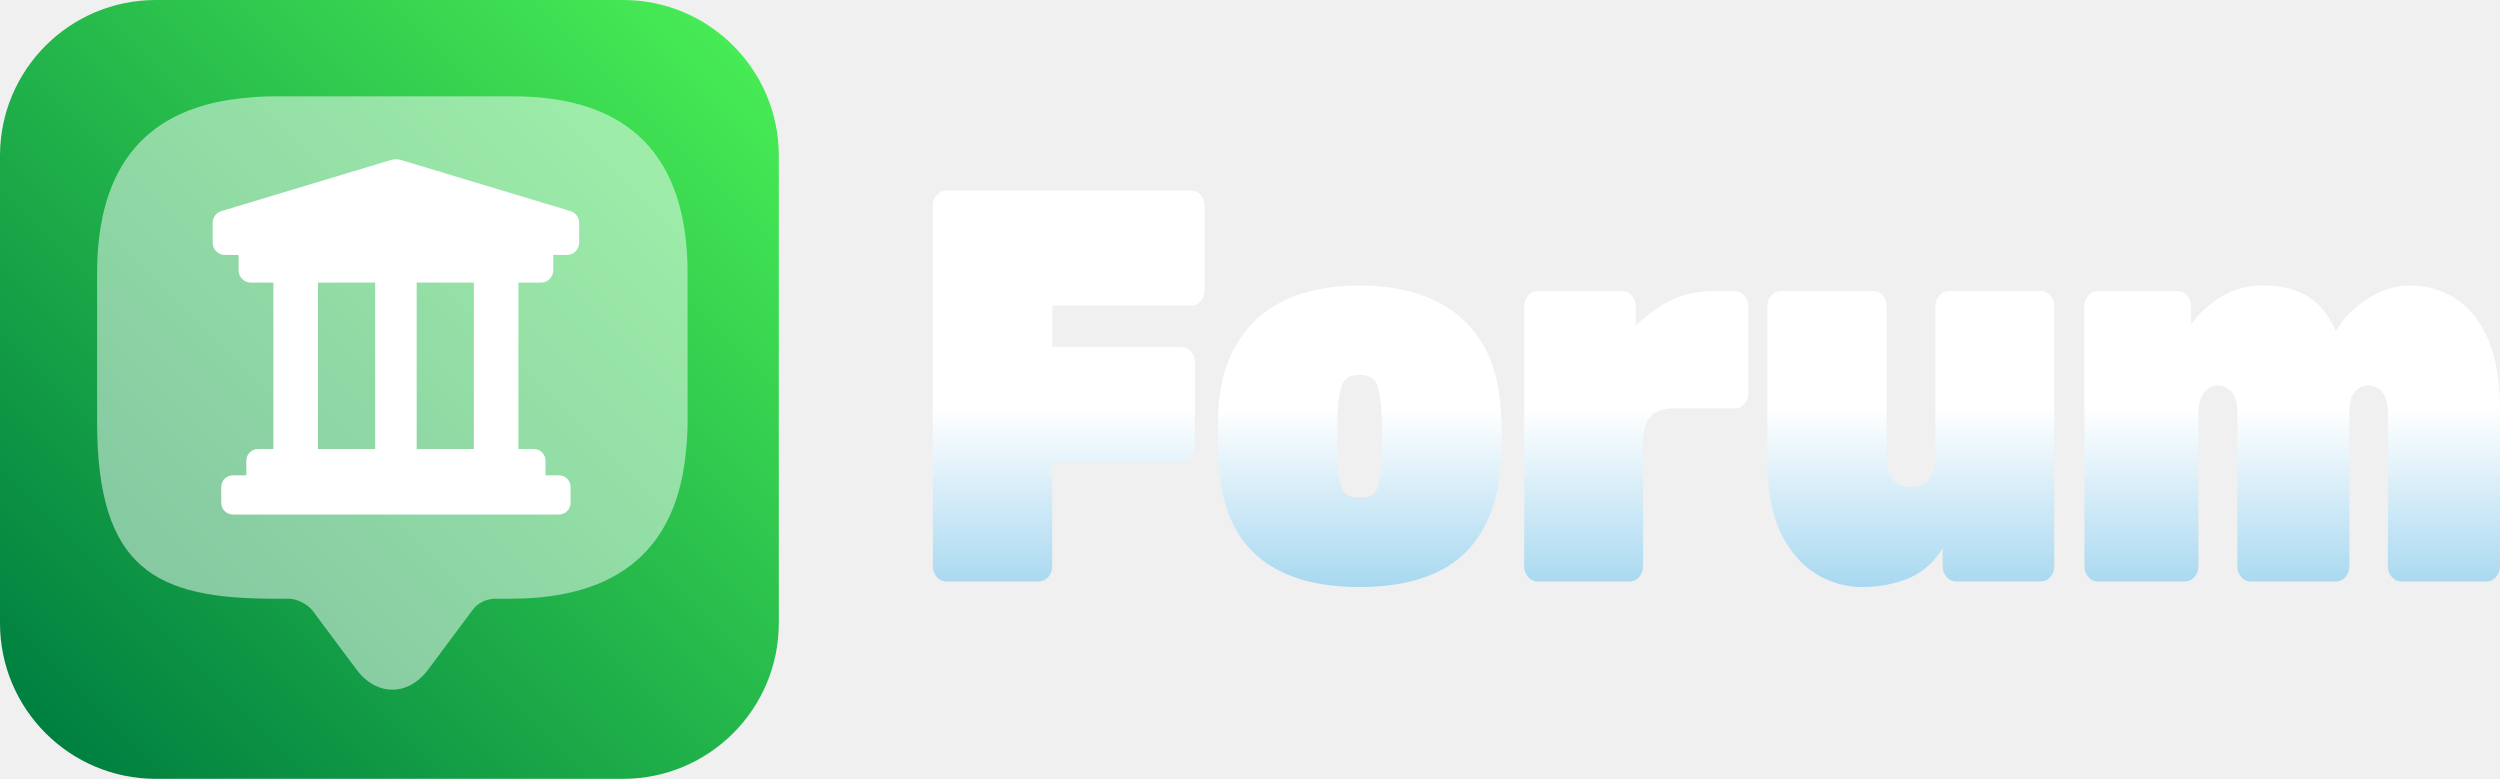
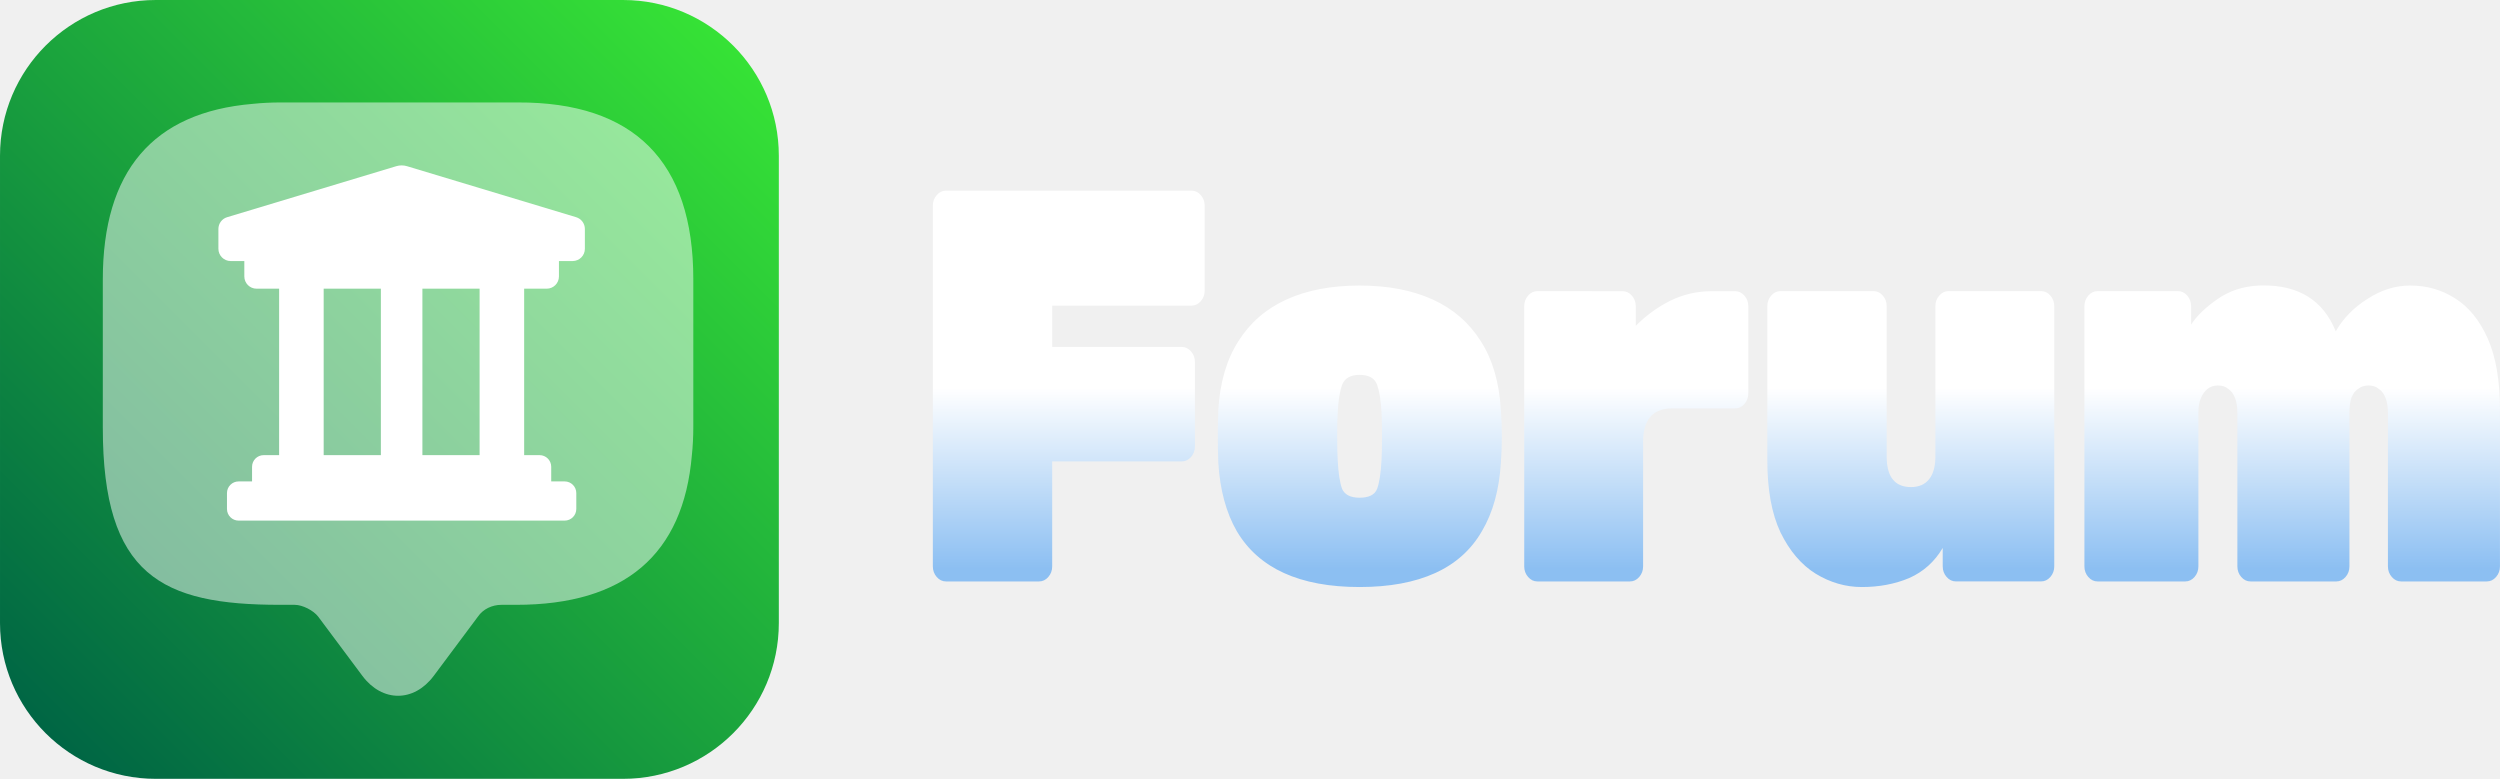
- <svg xmlns="http://www.w3.org/2000/svg" xmlns:xlink="http://www.w3.org/1999/xlink" width="802.498" height="250" viewBox="0 0 212.328 66.146" version="1.1" id="svg5" xml:space="preserve">
+ <svg xmlns="http://www.w3.org/2000/svg" xmlns:xlink="http://www.w3.org/1999/xlink" width="802.499" height="250" viewBox="0 0 212.328 66.146" version="1.1" id="svg5" xml:space="preserve">
  <defs id="defs2">
-     <linearGradient id="linearGradient9181">
-       <stop style="stop-color:#9edcfa;stop-opacity:1;" offset="0.049" id="stop9177" />
-       <stop style="stop-color:#ffffff;stop-opacity:1;" offset="0.399" id="stop9179" />
+     <linearGradient id="silverline">
+       <stop style="stop-color:#8cbff2;stop-opacity:1;" offset="0.045" id="stop15058" />
+       <stop style="stop-color:#ffffff;stop-opacity:1;" offset="0.505" id="stop15060" />
    </linearGradient>
-     <linearGradient id="linearGradient9175">
-       <stop style="stop-color:#a8d8f0;stop-opacity:1;" offset="0" id="stop9171" />
-       <stop style="stop-color:#ffffff;stop-opacity:1;" offset="0.51" id="stop9173" />
+     <linearGradient id="dorkodu">
+       <stop style="stop-color:#006644;stop-opacity:1;" offset="0" id="stop15052" />
+       <stop style="stop-color:#36e236;stop-opacity:1;" offset="1" id="stop15054" />
    </linearGradient>
-     <linearGradient id="linearGradient997">
-       <stop style="stop-color:#008040;stop-opacity:1;" offset="0" id="stop993" />
-       <stop style="stop-color:#47eb55;stop-opacity:1;" offset="1" id="stop995" />
+     <linearGradient id="linearGradient11766">
+       <stop style="stop-color:#7db2e8;stop-opacity:1;" offset="0.045" id="stop11762" />
+       <stop style="stop-color:#ffffff;stop-opacity:1;" offset="0.505" id="stop11764" />
    </linearGradient>
    <style id="style6568">.cls-1{fill:none;}.cls-2{clip-path:url(#clip-path);}</style>
    <style id="style6568-5">.cls-1{fill:none;}.cls-2{clip-path:url(#clip-path);}</style>
    <style id="style6568-9">.cls-1{fill:none;}.cls-2{clip-path:url(#clip-path);}</style>
    <style id="style22571">.cls-1{fill:#84d0f7;}.cls-2{fill:#aa392d;}.cls-3{fill:#7c211a;}.cls-4{fill:#e59973;}.cls-5{fill:#2d2d2d;}.cls-6{opacity:0.2;}.cls-7{opacity:0.3;}</style>
    <style id="style23309">
      .cls-1 {
        fill: none;
      }
    </style>
-     <linearGradient xlink:href="#linearGradient997" id="linearGradient7511" gradientUnits="userSpaceOnUse" gradientTransform="matrix(0.6451905,0,0,0.6451906,88.66183,230.7303)" x1="211.292" y1="762.624" x2="301.672" y2="672.244" />
-     <linearGradient xlink:href="#linearGradient9181" id="linearGradient7519" x1="183.223" y1="668.237" x2="244.859" y2="668.237" gradientUnits="userSpaceOnUse" />
-     <linearGradient xlink:href="#linearGradient9175" id="linearGradient9162" x1="216.428" y1="675.019" x2="216.428" y2="663.048" gradientUnits="userSpaceOnUse" />
+     <linearGradient xlink:href="#dorkodu" id="linearGradient7511" gradientUnits="userSpaceOnUse" gradientTransform="matrix(0.6451905,0,0,0.6451906,91.06716,228.6511)" x1="211.292" y1="762.624" x2="301.672" y2="672.244" />
+     <linearGradient xlink:href="#linearGradient11766" id="linearGradient7519" x1="183.223" y1="668.237" x2="244.859" y2="668.237" gradientUnits="userSpaceOnUse" />
+     <linearGradient xlink:href="#silverline" id="linearGradient9162" x1="216.428" y1="675.019" x2="216.428" y2="661.531" gradientUnits="userSpaceOnUse" gradientTransform="translate(224.5367,29.27884)" />
+     <style id="style6568-7">.cls-1{fill:none;}.cls-2{clip-path:url(#clip-path);}</style>
+     <style id="style6568-5-5">.cls-1{fill:none;}.cls-2{clip-path:url(#clip-path);}</style>
+     <style id="style6568-9-3">.cls-1{fill:none;}.cls-2{clip-path:url(#clip-path);}</style>
+     <style id="style22571-5">.cls-1{fill:#84d0f7;}.cls-2{fill:#aa392d;}.cls-3{fill:#7c211a;}.cls-4{fill:#e59973;}.cls-5{fill:#2d2d2d;}.cls-6{opacity:0.2;}.cls-7{opacity:0.3;}</style>
+     <style id="style23309-6">
+       .cls-1 {
+         fill: none;
+       }
+     </style>
  </defs>
-   <g id="layer1" transform="translate(-220.1774,-659.6447)">
-     <g aria-label="Forum" transform="matrix(2.15947,0,0,2.474576,-96.26062,-960.9335)" id="g7495" style="font-weight:900;font-size:19.162px;font-family:Rubik;-inkscape-font-specification:'Rubik Heavy';letter-spacing:-0.539px;fill:url(#linearGradient7519);fill-opacity:1;stroke-width:38.792">
-       <path id="path7485" style="fill:url(#linearGradient9162);fill-opacity:1" d="m 183.74,661.434 c -0.141,0 -0.262,0.051 -0.364,0.153 -0.102,0.102 -0.153,0.223 -0.153,0.364 v 12.379 c 0,0.141 0.051,0.262 0.153,0.364 0.102,0.102 0.223,0.153 0.364,0.153 h 3.66 c 0.141,0 0.262,-0.051 0.364,-0.153 0.102,-0.102 0.153,-0.223 0.153,-0.364 v -3.603 h 5.097 c 0.141,0 0.262,-0.051 0.364,-0.153 0.102,-0.102 0.153,-0.223 0.153,-0.364 v -2.894 c 0,-0.141 -0.051,-0.262 -0.153,-0.364 -0.102,-0.102 -0.224,-0.153 -0.364,-0.153 h -5.097 v -1.418 h 5.48 c 0.141,0 0.262,-0.051 0.364,-0.153 0.102,-0.102 0.153,-0.223 0.153,-0.364 v -2.913 c 0,-0.141 -0.051,-0.262 -0.153,-0.364 -0.102,-0.102 -0.223,-0.153 -0.364,-0.153 z m 51.774,3.254 c -0.046,4.7e-4 -0.093,0.002 -0.14,0.003 -0.626,0.026 -1.175,0.185 -1.648,0.479 -0.46,0.281 -0.798,0.568 -1.016,0.862 v -0.632 c 0,-0.141 -0.051,-0.262 -0.153,-0.364 -0.102,-0.102 -0.224,-0.153 -0.364,-0.153 h -3.162 c -0.141,0 -0.262,0.051 -0.364,0.153 -0.102,0.102 -0.153,0.223 -0.153,0.364 v 8.93 c 0,0.141 0.051,0.262 0.153,0.364 0.102,0.102 0.223,0.153 0.364,0.153 h 3.449 c 0.141,0 0.262,-0.051 0.364,-0.153 0.102,-0.102 0.153,-0.223 0.153,-0.364 v -5.27 c 0,-0.204 0.032,-0.371 0.096,-0.498 0.064,-0.141 0.153,-0.249 0.268,-0.326 0.115,-0.077 0.249,-0.115 0.402,-0.115 0.166,0 0.3,0.038 0.403,0.115 0.115,0.064 0.204,0.166 0.268,0.307 0.064,0.141 0.096,0.313 0.096,0.517 v 5.27 c 0,0.141 0.051,0.262 0.153,0.364 0.102,0.102 0.223,0.153 0.364,0.153 h 3.373 c 0.141,0 0.262,-0.051 0.364,-0.153 0.102,-0.102 0.153,-0.223 0.153,-0.364 v -5.27 c 0,-0.204 0.025,-0.377 0.077,-0.517 0.064,-0.141 0.153,-0.243 0.268,-0.307 0.115,-0.077 0.249,-0.115 0.403,-0.115 0.166,0 0.3,0.038 0.402,0.115 0.115,0.064 0.204,0.166 0.268,0.307 0.064,0.141 0.096,0.313 0.096,0.517 v 5.27 c 0,0.141 0.051,0.262 0.153,0.364 0.102,0.102 0.224,0.153 0.364,0.153 h 3.372 c 0.141,0 0.262,-0.051 0.364,-0.153 0.102,-0.102 0.153,-0.223 0.153,-0.364 v -5.365 c 0,-1.009 -0.16,-1.827 -0.479,-2.453 -0.319,-0.626 -0.747,-1.086 -1.284,-1.38 -0.524,-0.294 -1.111,-0.441 -1.763,-0.441 -0.588,0 -1.15,0.153 -1.686,0.46 -0.537,0.294 -0.952,0.664 -1.246,1.111 -0.495,-1.064 -1.458,-1.589 -2.888,-1.574 z m -35.507,0.003 c -1.111,0 -2.069,0.16 -2.874,0.479 -0.805,0.319 -1.437,0.798 -1.897,1.437 -0.46,0.626 -0.722,1.412 -0.786,2.357 -0.013,0.281 -0.019,0.581 -0.019,0.901 0,0.307 0.006,0.607 0.019,0.901 0.064,0.933 0.307,1.718 0.728,2.357 0.434,0.639 1.054,1.118 1.859,1.437 0.805,0.319 1.795,0.479 2.97,0.479 1.175,0 2.165,-0.16 2.97,-0.479 0.805,-0.319 1.418,-0.798 1.84,-1.437 0.434,-0.639 0.683,-1.424 0.747,-2.357 0.025,-0.294 0.038,-0.594 0.038,-0.901 0,-0.319 -0.013,-0.62 -0.038,-0.901 -0.064,-0.945 -0.326,-1.731 -0.786,-2.357 -0.46,-0.639 -1.092,-1.118 -1.897,-1.437 -0.805,-0.319 -1.763,-0.479 -2.874,-0.479 z m 6.992,0.192 c -0.141,0 -0.262,0.051 -0.364,0.153 -0.102,0.102 -0.153,0.223 -0.153,0.364 v 8.93 c 0,0.141 0.051,0.262 0.153,0.364 0.102,0.102 0.223,0.153 0.364,0.153 h 3.641 c 0.141,0 0.262,-0.051 0.364,-0.153 0.102,-0.102 0.153,-0.223 0.153,-0.364 v -4.273 c 0,-0.383 0.096,-0.671 0.287,-0.862 0.192,-0.192 0.479,-0.287 0.862,-0.287 h 2.472 c 0.141,0 0.262,-0.051 0.364,-0.153 0.102,-0.102 0.153,-0.223 0.153,-0.364 v -2.989 c 0,-0.141 -0.051,-0.262 -0.153,-0.364 -0.102,-0.102 -0.224,-0.153 -0.364,-0.153 h -0.92 c -0.575,0 -1.118,0.109 -1.629,0.326 -0.498,0.217 -0.952,0.505 -1.36,0.862 v -0.671 c 0,-0.141 -0.051,-0.262 -0.153,-0.364 -0.102,-0.102 -0.224,-0.153 -0.364,-0.153 z m 9.561,0 c -0.141,0 -0.262,0.051 -0.364,0.153 -0.102,0.102 -0.153,0.223 -0.153,0.364 v 5.289 c 0,1.009 0.172,1.833 0.517,2.472 0.358,0.639 0.817,1.111 1.38,1.418 0.575,0.307 1.182,0.46 1.82,0.46 0.677,0 1.297,-0.102 1.859,-0.307 0.562,-0.217 1.003,-0.562 1.322,-1.035 v 0.632 c 0,0.141 0.051,0.262 0.153,0.364 0.102,0.102 0.224,0.153 0.364,0.153 h 3.353 c 0.141,0 0.262,-0.051 0.364,-0.153 0.102,-0.102 0.153,-0.223 0.153,-0.364 v -8.93 c 0,-0.141 -0.051,-0.262 -0.153,-0.364 -0.102,-0.102 -0.223,-0.153 -0.364,-0.153 h -3.641 c -0.141,0 -0.262,0.051 -0.364,0.153 -0.102,0.102 -0.153,0.223 -0.153,0.364 v 5.155 c 0,0.345 -0.083,0.607 -0.249,0.786 -0.166,0.179 -0.402,0.268 -0.709,0.268 -0.639,0 -0.958,-0.351 -0.958,-1.054 v -5.155 c 0,-0.141 -0.051,-0.262 -0.153,-0.364 -0.102,-0.102 -0.223,-0.153 -0.364,-0.153 z m -16.553,2.874 c 0.37,0 0.6,0.115 0.69,0.345 0.089,0.217 0.147,0.537 0.173,0.958 0.013,0.192 0.019,0.46 0.019,0.805 0,0.345 -0.006,0.613 -0.019,0.805 -0.025,0.447 -0.083,0.779 -0.173,0.996 -0.089,0.204 -0.319,0.307 -0.69,0.307 -0.358,0 -0.588,-0.102 -0.69,-0.307 -0.089,-0.217 -0.147,-0.549 -0.172,-0.996 -0.013,-0.192 -0.019,-0.46 -0.019,-0.805 0,-0.345 0.006,-0.613 0.019,-0.805 0.025,-0.422 0.083,-0.741 0.172,-0.958 0.102,-0.23 0.332,-0.345 0.69,-0.345 z" />
+   <g id="layer1" transform="translate(-222.5827,-657.5656)">
+     <g aria-label="Forum" transform="matrix(2.15947,0,0,2.474576,-578.7355,-1035.465)" id="g7495" style="font-weight:900;font-size:19.162px;font-family:Rubik;-inkscape-font-specification:'Rubik Heavy';letter-spacing:-0.539px;fill:url(#linearGradient7519);fill-opacity:1;stroke-width:38.792">
+       <path id="path7485" style="fill:url(#linearGradient9162);fill-opacity:1" d="m 408.277,690.713 c -0.141,0 -0.262,0.051 -0.364,0.153 -0.102,0.102 -0.153,0.223 -0.153,0.364 v 12.379 c 0,0.141 0.051,0.262 0.153,0.364 0.102,0.102 0.223,0.153 0.364,0.153 h 3.66 c 0.141,0 0.262,-0.051 0.364,-0.153 0.102,-0.102 0.153,-0.223 0.153,-0.364 v -3.603 h 5.097 c 0.141,0 0.262,-0.051 0.364,-0.153 0.102,-0.102 0.153,-0.223 0.153,-0.364 v -2.894 c 0,-0.141 -0.051,-0.262 -0.153,-0.364 -0.102,-0.102 -0.224,-0.153 -0.364,-0.153 h -5.097 v -1.418 h 5.48 c 0.141,0 0.262,-0.051 0.364,-0.153 0.102,-0.102 0.153,-0.223 0.153,-0.364 v -2.913 c 0,-0.141 -0.051,-0.262 -0.153,-0.364 -0.102,-0.102 -0.223,-0.153 -0.364,-0.153 z m 51.774,3.254 c -0.046,4.7e-4 -0.093,0.002 -0.14,0.003 -0.626,0.026 -1.175,0.185 -1.648,0.479 -0.46,0.281 -0.798,0.568 -1.016,0.862 v -0.632 c 0,-0.141 -0.051,-0.262 -0.153,-0.364 -0.102,-0.102 -0.224,-0.153 -0.364,-0.153 h -3.162 c -0.141,0 -0.262,0.051 -0.364,0.153 -0.102,0.102 -0.153,0.223 -0.153,0.364 v 8.93 c 0,0.141 0.051,0.262 0.153,0.364 0.102,0.102 0.223,0.153 0.364,0.153 h 3.449 c 0.141,0 0.262,-0.051 0.364,-0.153 0.102,-0.102 0.153,-0.223 0.153,-0.364 v -5.27 c 0,-0.204 0.032,-0.371 0.096,-0.498 0.064,-0.141 0.153,-0.249 0.268,-0.326 0.115,-0.077 0.249,-0.115 0.402,-0.115 0.166,0 0.3,0.038 0.403,0.115 0.115,0.064 0.204,0.166 0.268,0.307 0.064,0.141 0.096,0.313 0.096,0.517 v 5.27 c 0,0.141 0.051,0.262 0.153,0.364 0.102,0.102 0.223,0.153 0.364,0.153 h 3.373 c 0.141,0 0.262,-0.051 0.364,-0.153 0.102,-0.102 0.153,-0.223 0.153,-0.364 v -5.27 c 0,-0.204 0.025,-0.377 0.077,-0.517 0.064,-0.141 0.153,-0.243 0.268,-0.307 0.115,-0.077 0.249,-0.115 0.403,-0.115 0.166,0 0.3,0.038 0.402,0.115 0.115,0.064 0.204,0.166 0.268,0.307 0.064,0.141 0.096,0.313 0.096,0.517 v 5.27 c 0,0.141 0.051,0.262 0.153,0.364 0.102,0.102 0.224,0.153 0.364,0.153 h 3.372 c 0.141,0 0.262,-0.051 0.364,-0.153 0.102,-0.102 0.153,-0.223 0.153,-0.364 v -5.365 c 0,-1.009 -0.16,-1.827 -0.479,-2.453 -0.319,-0.626 -0.747,-1.086 -1.284,-1.38 -0.524,-0.294 -1.111,-0.441 -1.763,-0.441 -0.588,0 -1.15,0.153 -1.686,0.46 -0.537,0.294 -0.952,0.664 -1.246,1.111 -0.495,-1.064 -1.458,-1.589 -2.888,-1.574 z m -35.507,0.003 c -1.111,0 -2.069,0.16 -2.874,0.479 -0.805,0.319 -1.437,0.798 -1.897,1.437 -0.46,0.626 -0.722,1.412 -0.786,2.357 -0.013,0.281 -0.019,0.581 -0.019,0.901 0,0.307 0.006,0.607 0.019,0.901 0.064,0.933 0.307,1.718 0.728,2.357 0.434,0.639 1.054,1.118 1.859,1.437 0.805,0.319 1.795,0.479 2.97,0.479 1.175,0 2.165,-0.16 2.97,-0.479 0.805,-0.319 1.418,-0.798 1.84,-1.437 0.434,-0.639 0.683,-1.424 0.747,-2.357 0.025,-0.294 0.038,-0.594 0.038,-0.901 0,-0.319 -0.013,-0.62 -0.038,-0.901 -0.064,-0.945 -0.326,-1.731 -0.786,-2.357 -0.46,-0.639 -1.092,-1.118 -1.897,-1.437 -0.805,-0.319 -1.763,-0.479 -2.874,-0.479 z m 6.992,0.192 c -0.141,0 -0.262,0.051 -0.364,0.153 -0.102,0.102 -0.153,0.223 -0.153,0.364 v 8.93 c 0,0.141 0.051,0.262 0.153,0.364 0.102,0.102 0.223,0.153 0.364,0.153 h 3.641 c 0.141,0 0.262,-0.051 0.364,-0.153 0.102,-0.102 0.153,-0.223 0.153,-0.364 v -4.273 c 0,-0.383 0.096,-0.671 0.287,-0.862 0.192,-0.192 0.479,-0.287 0.862,-0.287 h 2.472 c 0.141,0 0.262,-0.051 0.364,-0.153 0.102,-0.102 0.153,-0.223 0.153,-0.364 v -2.989 c 0,-0.141 -0.051,-0.262 -0.153,-0.364 -0.102,-0.102 -0.224,-0.153 -0.364,-0.153 h -0.92 c -0.575,0 -1.118,0.109 -1.629,0.326 -0.498,0.217 -0.952,0.505 -1.36,0.862 v -0.671 c 0,-0.141 -0.051,-0.262 -0.153,-0.364 -0.102,-0.102 -0.224,-0.153 -0.364,-0.153 z m 9.561,0 c -0.141,0 -0.262,0.051 -0.364,0.153 -0.102,0.102 -0.153,0.223 -0.153,0.364 v 5.289 c 0,1.009 0.172,1.833 0.517,2.472 0.358,0.639 0.817,1.111 1.38,1.418 0.575,0.307 1.182,0.46 1.82,0.46 0.677,0 1.297,-0.102 1.859,-0.307 0.562,-0.217 1.003,-0.562 1.322,-1.035 v 0.632 c 0,0.141 0.051,0.262 0.153,0.364 0.102,0.102 0.224,0.153 0.364,0.153 h 3.353 c 0.141,0 0.262,-0.051 0.364,-0.153 0.102,-0.102 0.153,-0.223 0.153,-0.364 v -8.93 c 0,-0.141 -0.051,-0.262 -0.153,-0.364 -0.102,-0.102 -0.223,-0.153 -0.364,-0.153 h -3.641 c -0.141,0 -0.262,0.051 -0.364,0.153 -0.102,0.102 -0.153,0.223 -0.153,0.364 v 5.155 c 0,0.345 -0.083,0.607 -0.249,0.786 -0.166,0.179 -0.402,0.268 -0.709,0.268 -0.639,0 -0.958,-0.351 -0.958,-1.054 v -5.155 c 0,-0.141 -0.051,-0.262 -0.153,-0.364 -0.102,-0.102 -0.223,-0.153 -0.364,-0.153 z m -16.553,2.874 c 0.37,0 0.6,0.115 0.69,0.345 0.089,0.217 0.147,0.537 0.173,0.958 0.013,0.192 0.019,0.46 0.019,0.805 0,0.345 -0.006,0.613 -0.019,0.805 -0.025,0.447 -0.083,0.779 -0.173,0.996 -0.089,0.204 -0.319,0.307 -0.69,0.307 -0.358,0 -0.588,-0.102 -0.69,-0.307 -0.089,-0.217 -0.147,-0.549 -0.172,-0.996 -0.013,-0.192 -0.019,-0.46 -0.019,-0.805 0,-0.345 0.006,-0.613 0.019,-0.805 0.025,-0.422 0.083,-0.741 0.172,-0.958 0.102,-0.23 0.332,-0.345 0.69,-0.345 z" />
    </g>
-     <rect style="fill:url(#linearGradient7511);fill-opacity:1;stroke-width:4.147" id="rect7497" width="66.146" height="66.146" x="220.177" y="659.645" rx="13.229" ry="13.229" />
-     <path d="m 278.575,682.836 v 12.568 c 0,0.8 -0.04,1.601 -0.12,2.362 -0.72,8.485 -5.724,12.728 -14.93,12.728 h -1.241 c -0.8,0 -1.561,0.36 -2.001,1.001 l -3.762,5.043 c -1.681,2.241 -4.363,2.241 -6.044,0 l -3.762,-5.043 c -0.4,-0.52 -1.321,-1.001 -2.001,-1.001 h -1.241 c -10.046,0 -15.05,-2.482 -15.05,-15.05 v -12.568 c 0,-9.206 4.243,-14.209 12.728,-14.929 0.76,-0.08 1.561,-0.12 2.361,-0.12 h 20.133 c 9.886,-0.04 14.93,5.003 14.93,15.01 z" fill="#292d32" id="path7499" style="fill:#fefeff;fill-opacity:0.5;stroke-width:4.003" />
-     <g style="fill:#c2d3d6;fill-opacity:1" id="g7509" transform="matrix(0.03190323,0,0,0.03190323,239.4115,674.1127)">
+     <rect style="fill:url(#linearGradient7511);fill-opacity:1;stroke-width:4.147" id="rect7497" width="66.146" height="66.146" x="222.583" y="657.566" rx="13.229" ry="13.229" />
+     <path d="m 281.466,681.276 v 12.568 c 0,0.8 -0.04,1.601 -0.12,2.362 -0.72,8.485 -5.724,12.728 -14.93,12.728 h -1.241 c -0.8,0 -1.561,0.36 -2.001,1.001 l -3.762,5.043 c -1.681,2.241 -4.363,2.241 -6.044,0 l -3.762,-5.043 c -0.4,-0.52 -1.321,-1.001 -2.001,-1.001 h -1.241 c -10.046,0 -15.05,-2.482 -15.05,-15.05 v -12.568 c 0,-9.206 4.243,-14.209 12.728,-14.929 0.76,-0.08 1.561,-0.12 2.361,-0.12 h 20.133 c 9.886,-0.04 14.93,5.003 14.93,15.01 z" fill="#292d32" id="path7499" style="fill:#fefeff;fill-opacity:0.5;stroke-width:4.003" />
+     <g style="fill:#c2d3d6;fill-opacity:1" id="g7509" transform="matrix(0.03190323,0,0,0.03190323,242.3028,672.552)">
      <g id="g7507" style="fill:#c2d3d6;fill-opacity:1">
        <g id="g7505" style="fill:#c2d3d6;fill-opacity:1" transform="translate(-15.40002,-34.74367)">
          <path d="m 900.408,846.609 h -35.711 v -38.92 c 0,-17.183 -13.87,-31.053 -31.053,-31.053 H 792.653 V 329.053 H 674.028 V 776.636 H 521.765 V 329.053 H 411.215 V 776.636 H 258.95 V 329.053 H 140.326 V 776.636 H 99.335 c -17.183,0 -31.053,13.87 -31.053,31.053 v 38.92 H 32.571 c -17.183,0 -31.053,13.87 -31.053,31.053 v 42.233 c 0,17.183 13.87,31.053 31.053,31.053 h 867.838 c 17.183,0 31.053,-13.87 31.053,-31.053 v -42.233 c 0,-17.183 -13.87,-31.053 -31.053,-31.053 z" id="path7501" style="fill:#ffffff;fill-opacity:1;stroke-width:1.035" />
          <path d="m 11.339,259.941 h 36.36 v 40.932 c 0,18.071 14.587,32.659 32.659,32.659 H 466.49 852.622 c 18.071,0 32.659,-14.587 32.659,-32.659 v -40.932 h 36.36 c 18.071,0 32.659,-14.587 32.659,-32.659 v -52.798 c 0,-14.37 -9.472,-27.107 -23.189,-31.243 L 480.64,7.381 c -4.571,-1.415 -9.361,-2.068 -14.151,-2.068 -4.789,0 -9.471,0.653 -14.152,2.068 L 1.868,143.241 C -11.958,147.377 -21.32,160.114 -21.32,174.484 V 227.282 c 0,17.962 14.587,32.659 32.659,32.659 z" id="path7503" style="fill:#ffffff;fill-opacity:1;stroke-width:1.089" />
        </g>
      </g>
    </g>
  </g>
  <style type="text/css" id="style1941">
	.st0{fill:none;stroke:#000000;stroke-width:2;stroke-linecap:round;stroke-linejoin:round;stroke-miterlimit:10;}
</style>
  <style type="text/css" id="style1941-0">
	.st0{fill:none;stroke:#000000;stroke-width:2;stroke-linecap:round;stroke-linejoin:round;stroke-miterlimit:10;}
</style>
  <style type="text/css" id="style1941-7">
	.st0{fill:none;stroke:#000000;stroke-width:2;stroke-linecap:round;stroke-linejoin:round;stroke-miterlimit:10;}
</style>
  <style type="text/css" id="style22485">
	.st0{fill:none;stroke:#6C3DB7;stroke-width:4;stroke-linecap:round;stroke-linejoin:round;stroke-miterlimit:10;}
	.st1{fill:none;stroke:#1F992A;stroke-width:4;stroke-linecap:round;stroke-linejoin:round;stroke-miterlimit:10;}
	.st2{fill:none;stroke:#6A83BA;stroke-width:4;stroke-linecap:round;stroke-linejoin:round;stroke-miterlimit:10;}
	.st3{fill:#8A8AFF;stroke:#8A8AFF;stroke-width:2;stroke-linecap:round;stroke-linejoin:round;stroke-miterlimit:10;}
	.st4{fill:#6C3DB7;stroke:#6C3DB7;stroke-width:2;stroke-linecap:round;stroke-linejoin:round;stroke-miterlimit:10;}
	.st5{fill:#A576FF;stroke:#A576FF;stroke-width:2;stroke-linecap:round;stroke-linejoin:round;stroke-miterlimit:10;}
	.st6{fill:#F2BB41;stroke:#F2BB41;stroke-width:2;stroke-linecap:round;stroke-linejoin:round;stroke-miterlimit:10;}
	.st7{fill:#E08838;stroke:#E08838;stroke-width:2;stroke-linecap:round;stroke-linejoin:round;stroke-miterlimit:10;}
	.st8{fill:#1F992A;stroke:#1F992A;stroke-width:2;stroke-linecap:round;stroke-linejoin:round;stroke-miterlimit:10;}
	.st9{fill:#5EC11E;stroke:#5EC11E;stroke-width:2;stroke-linecap:round;stroke-linejoin:round;stroke-miterlimit:10;}
	.st10{fill:#E3FAFF;stroke:#E3FAFF;stroke-width:2;stroke-linecap:round;stroke-linejoin:round;stroke-miterlimit:10;}
	.st11{fill:#FF5093;stroke:#FF5093;stroke-width:2;stroke-linecap:round;stroke-linejoin:round;stroke-miterlimit:10;}
	.st12{fill:#B7257F;stroke:#B7257F;stroke-width:2;stroke-linecap:round;stroke-linejoin:round;stroke-miterlimit:10;}
	.st13{fill:#5189E5;stroke:#5189E5;stroke-width:2;stroke-linecap:round;stroke-linejoin:round;stroke-miterlimit:10;}
	.st14{fill:#6EBAFF;stroke:#6EBAFF;stroke-width:2;stroke-linecap:round;stroke-linejoin:round;stroke-miterlimit:10;}
	.st15{fill:#EDD977;stroke:#EDD977;stroke-width:2;stroke-linecap:round;stroke-linejoin:round;stroke-miterlimit:10;}
	.st16{fill:#8C43FF;stroke:#8C43FF;stroke-width:2;stroke-linecap:round;stroke-linejoin:round;stroke-miterlimit:10;}
	.st17{fill:#5252BA;stroke:#5252BA;stroke-width:2;stroke-linecap:round;stroke-linejoin:round;stroke-miterlimit:10;}
	.st18{fill:none;stroke:#E3FAFF;stroke-width:4;stroke-linecap:round;stroke-linejoin:round;stroke-miterlimit:10;}
	.st19{fill:#354C75;stroke:#354C75;stroke-width:2;stroke-linecap:round;stroke-linejoin:round;stroke-miterlimit:10;}
</style>
  <style type="text/css" id="style23106">
	.st0{fill:none;stroke:#000000;stroke-width:2;stroke-linecap:round;stroke-linejoin:round;stroke-miterlimit:10;}
	.st1{fill:none;stroke:#000000;stroke-width:2;stroke-linejoin:round;stroke-miterlimit:10;}
</style>
+   <style type="text/css" id="style1941-1">
+ 	.st0{fill:none;stroke:#000000;stroke-width:2;stroke-linecap:round;stroke-linejoin:round;stroke-miterlimit:10;}
+ </style>
+   <style type="text/css" id="style1941-0-8">
+ 	.st0{fill:none;stroke:#000000;stroke-width:2;stroke-linecap:round;stroke-linejoin:round;stroke-miterlimit:10;}
+ </style>
+   <style type="text/css" id="style1941-7-7">
+ 	.st0{fill:none;stroke:#000000;stroke-width:2;stroke-linecap:round;stroke-linejoin:round;stroke-miterlimit:10;}
+ </style>
+   <style type="text/css" id="style22485-9">
+ 	.st0{fill:none;stroke:#6C3DB7;stroke-width:4;stroke-linecap:round;stroke-linejoin:round;stroke-miterlimit:10;}
+ 	.st1{fill:none;stroke:#1F992A;stroke-width:4;stroke-linecap:round;stroke-linejoin:round;stroke-miterlimit:10;}
+ 	.st2{fill:none;stroke:#6A83BA;stroke-width:4;stroke-linecap:round;stroke-linejoin:round;stroke-miterlimit:10;}
+ 	.st3{fill:#8A8AFF;stroke:#8A8AFF;stroke-width:2;stroke-linecap:round;stroke-linejoin:round;stroke-miterlimit:10;}
+ 	.st4{fill:#6C3DB7;stroke:#6C3DB7;stroke-width:2;stroke-linecap:round;stroke-linejoin:round;stroke-miterlimit:10;}
+ 	.st5{fill:#A576FF;stroke:#A576FF;stroke-width:2;stroke-linecap:round;stroke-linejoin:round;stroke-miterlimit:10;}
+ 	.st6{fill:#F2BB41;stroke:#F2BB41;stroke-width:2;stroke-linecap:round;stroke-linejoin:round;stroke-miterlimit:10;}
+ 	.st7{fill:#E08838;stroke:#E08838;stroke-width:2;stroke-linecap:round;stroke-linejoin:round;stroke-miterlimit:10;}
+ 	.st8{fill:#1F992A;stroke:#1F992A;stroke-width:2;stroke-linecap:round;stroke-linejoin:round;stroke-miterlimit:10;}
+ 	.st9{fill:#5EC11E;stroke:#5EC11E;stroke-width:2;stroke-linecap:round;stroke-linejoin:round;stroke-miterlimit:10;}
+ 	.st10{fill:#E3FAFF;stroke:#E3FAFF;stroke-width:2;stroke-linecap:round;stroke-linejoin:round;stroke-miterlimit:10;}
+ 	.st11{fill:#FF5093;stroke:#FF5093;stroke-width:2;stroke-linecap:round;stroke-linejoin:round;stroke-miterlimit:10;}
+ 	.st12{fill:#B7257F;stroke:#B7257F;stroke-width:2;stroke-linecap:round;stroke-linejoin:round;stroke-miterlimit:10;}
+ 	.st13{fill:#5189E5;stroke:#5189E5;stroke-width:2;stroke-linecap:round;stroke-linejoin:round;stroke-miterlimit:10;}
+ 	.st14{fill:#6EBAFF;stroke:#6EBAFF;stroke-width:2;stroke-linecap:round;stroke-linejoin:round;stroke-miterlimit:10;}
+ 	.st15{fill:#EDD977;stroke:#EDD977;stroke-width:2;stroke-linecap:round;stroke-linejoin:round;stroke-miterlimit:10;}
+ 	.st16{fill:#8C43FF;stroke:#8C43FF;stroke-width:2;stroke-linecap:round;stroke-linejoin:round;stroke-miterlimit:10;}
+ 	.st17{fill:#5252BA;stroke:#5252BA;stroke-width:2;stroke-linecap:round;stroke-linejoin:round;stroke-miterlimit:10;}
+ 	.st18{fill:none;stroke:#E3FAFF;stroke-width:4;stroke-linecap:round;stroke-linejoin:round;stroke-miterlimit:10;}
+ 	.st19{fill:#354C75;stroke:#354C75;stroke-width:2;stroke-linecap:round;stroke-linejoin:round;stroke-miterlimit:10;}
+ </style>
+   <style type="text/css" id="style23106-2">
+ 	.st0{fill:none;stroke:#000000;stroke-width:2;stroke-linecap:round;stroke-linejoin:round;stroke-miterlimit:10;}
+ 	.st1{fill:none;stroke:#000000;stroke-width:2;stroke-linejoin:round;stroke-miterlimit:10;}
+ </style>
</svg>
